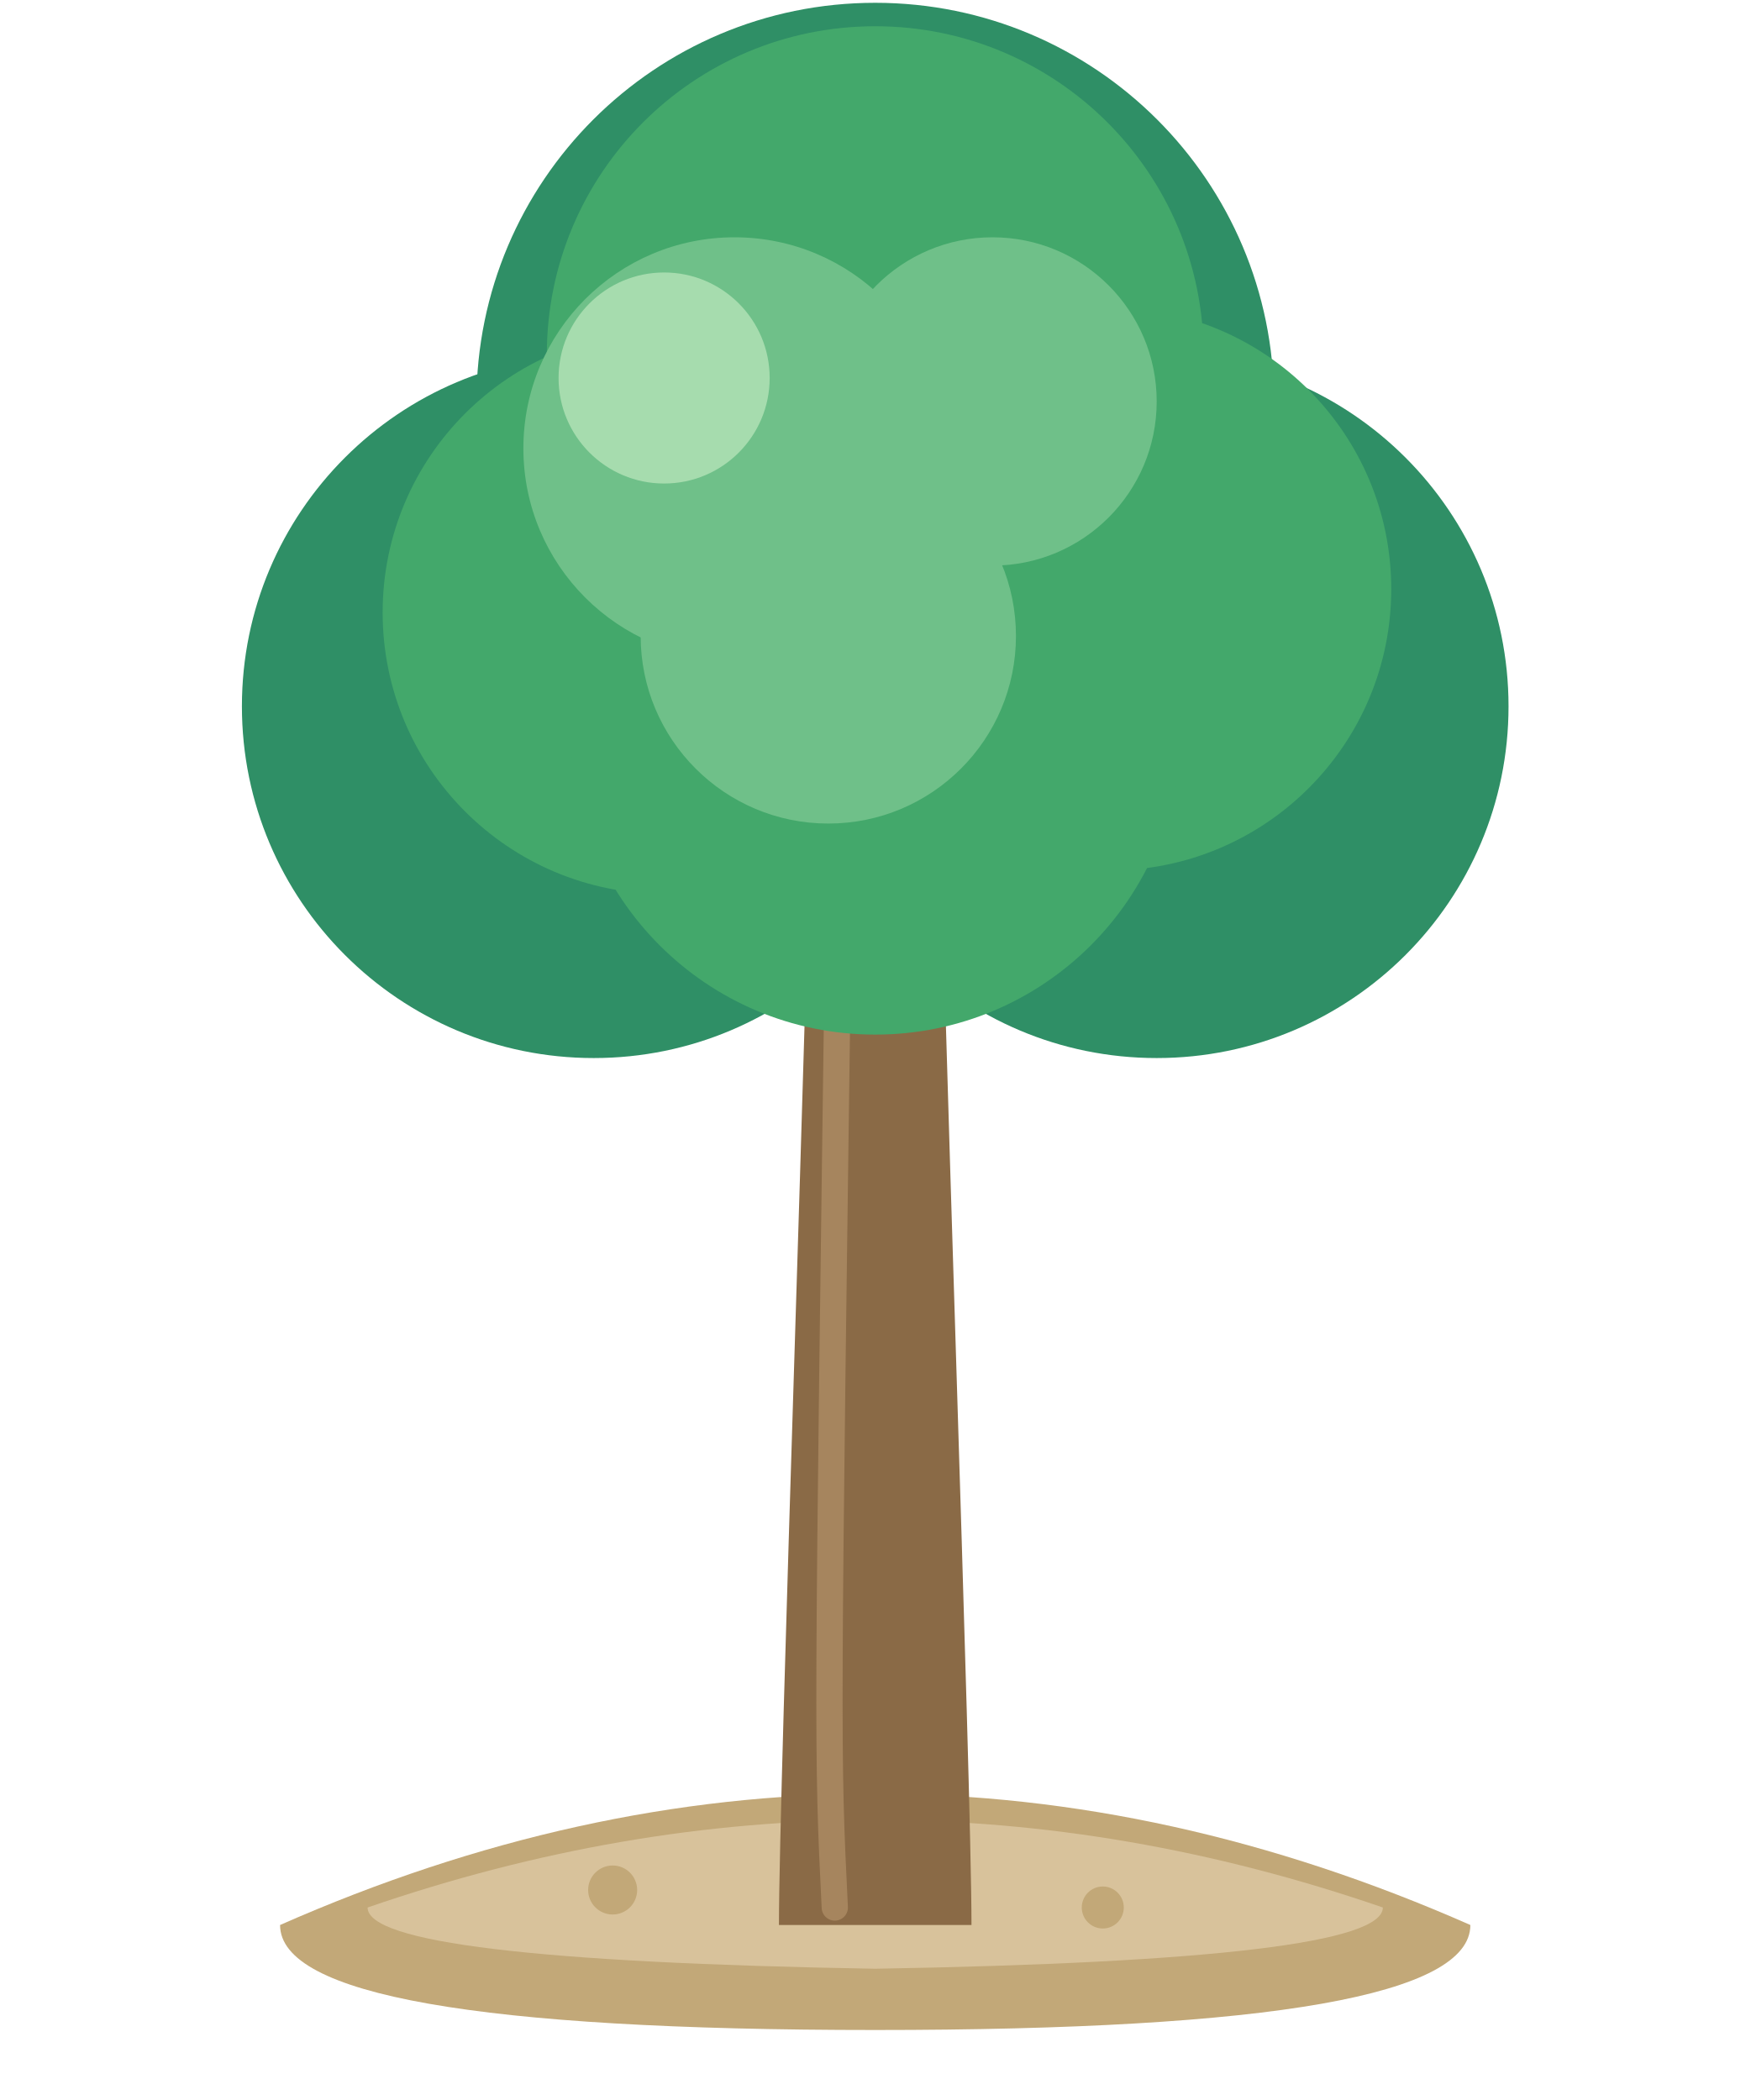
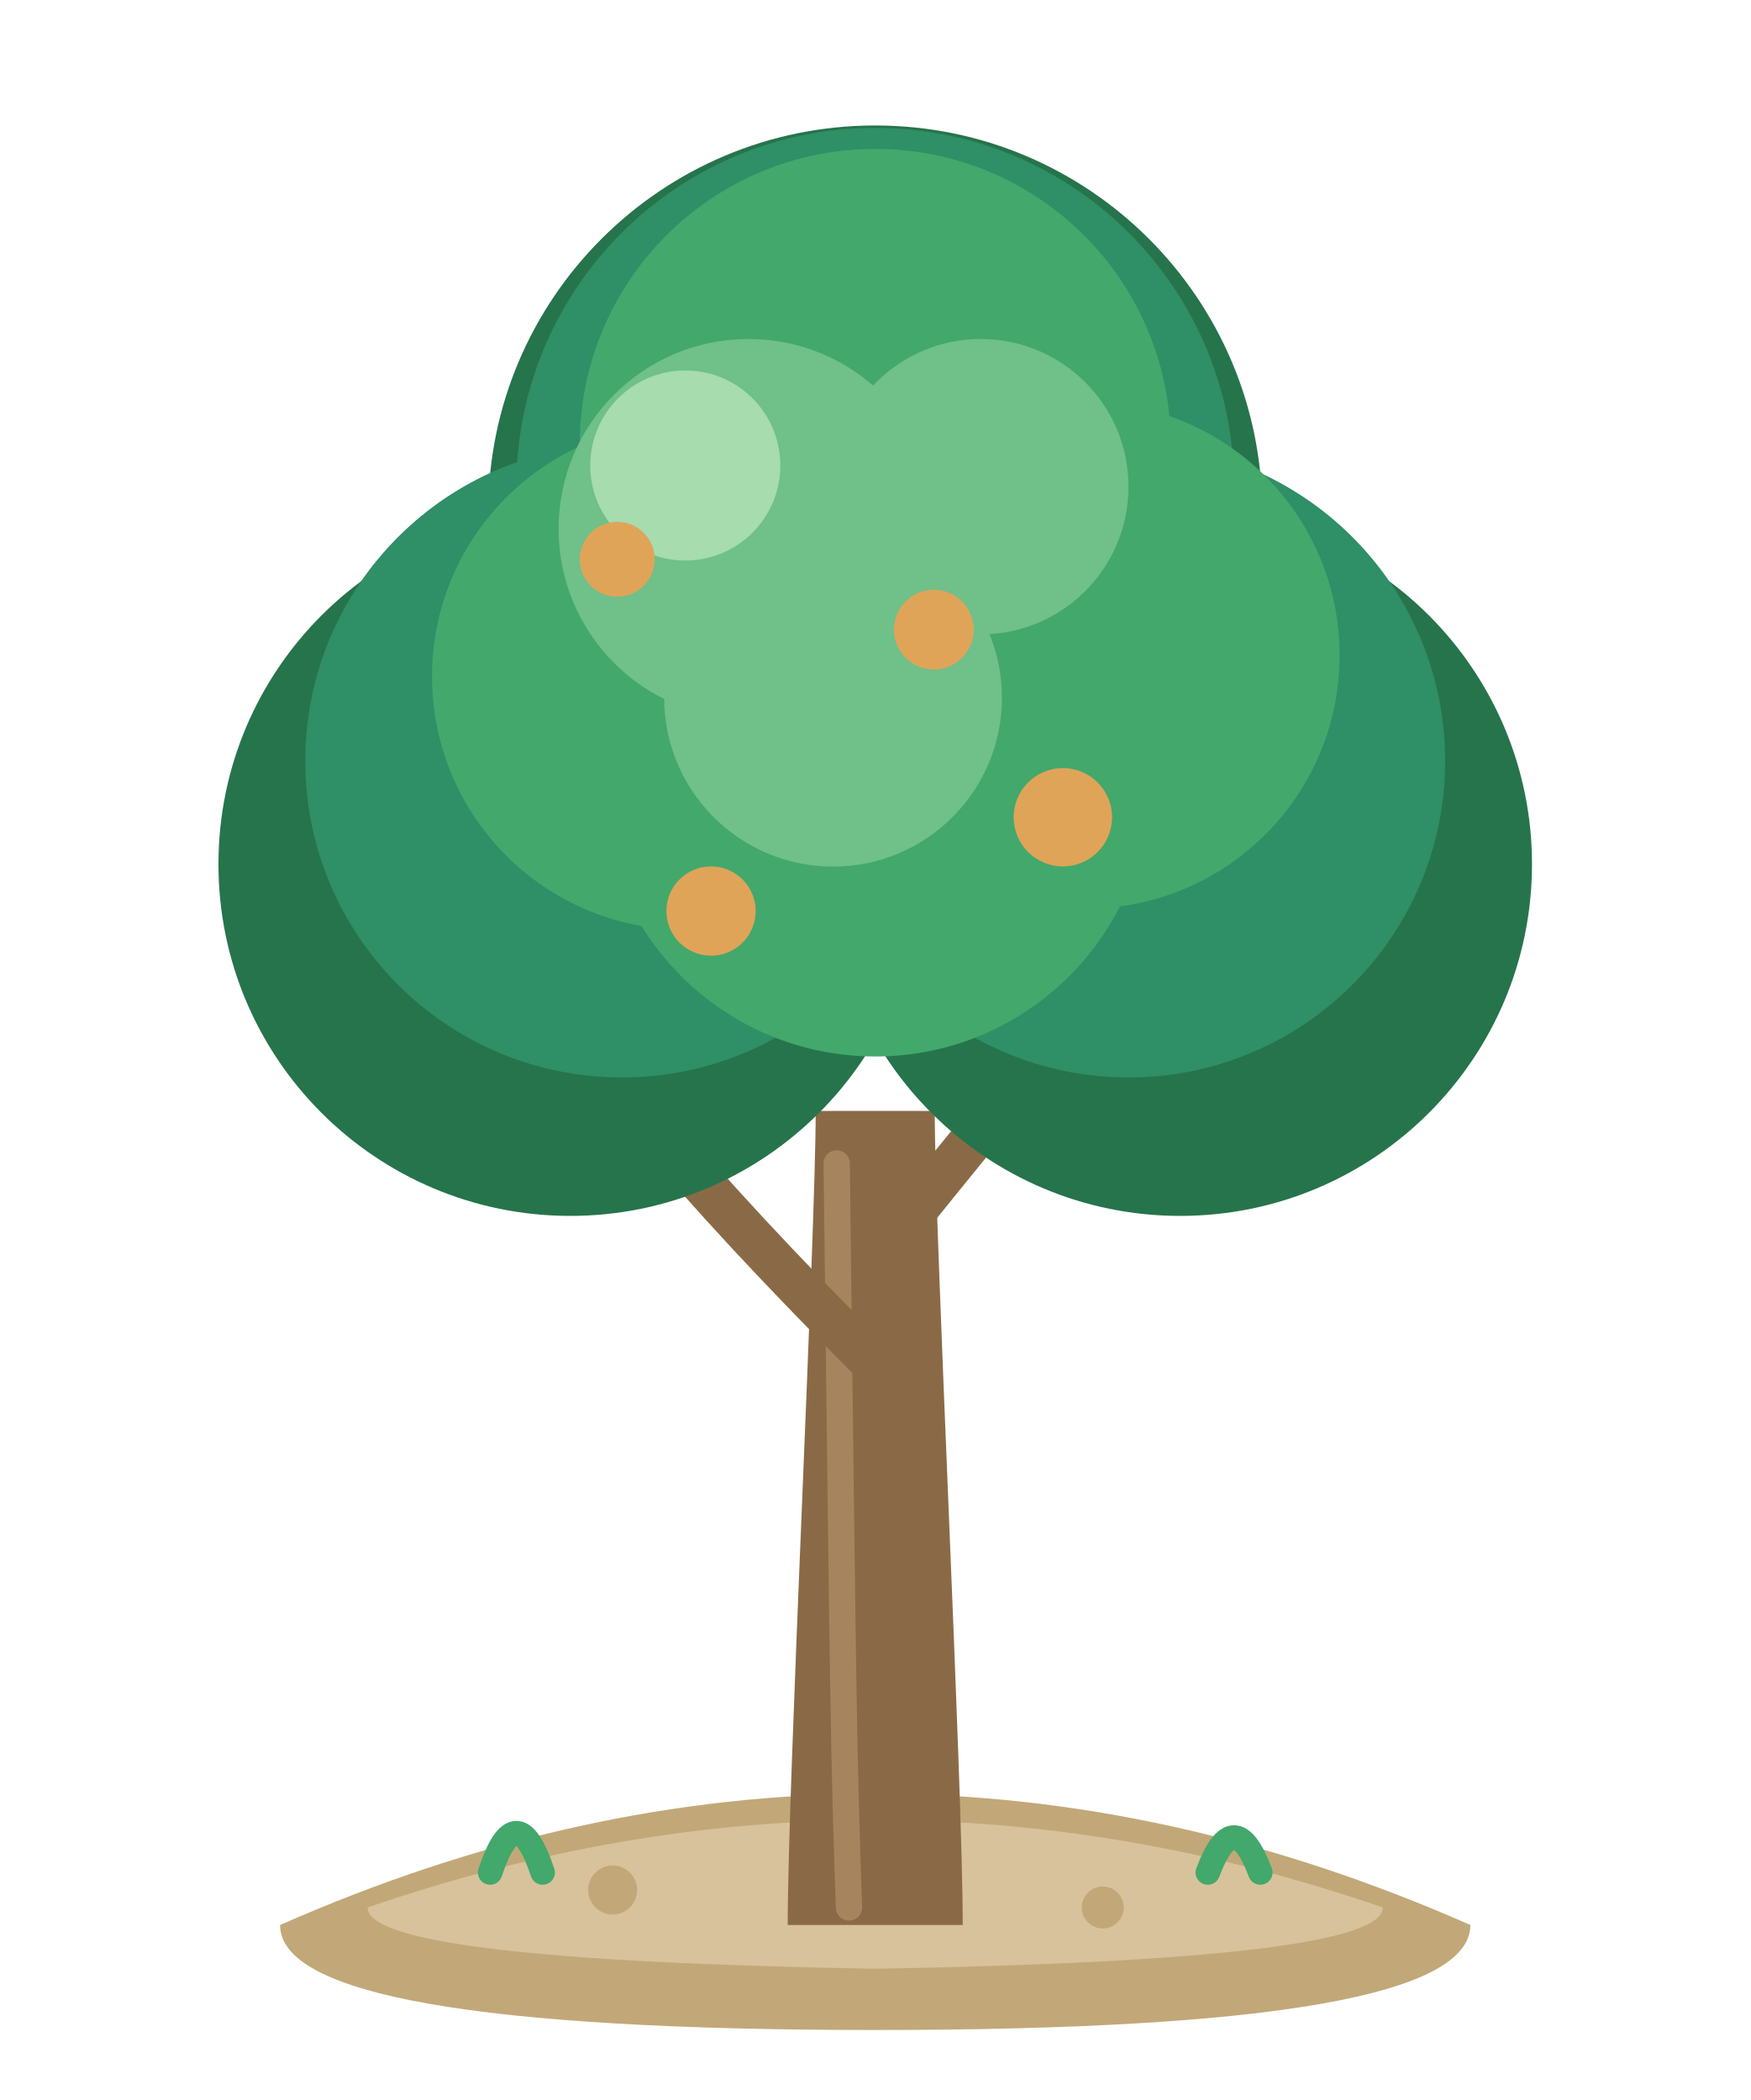
<svg xmlns="http://www.w3.org/2000/svg" viewBox="0 0 100 120">
  <path d="M16 110 Q50 95 84 110 Q84 116 50 116 Q16 116 16 110 Z" fill="#C2A878" />
  <path d="M21 109 Q50 99 79 109 Q79 112 50 112.5 Q21 112 21 109 Z" fill="#D8C29B" />
  <circle cx="35" cy="108" r="1.4" fill="#C2A878" />
  <circle cx="63" cy="109" r="1.2" fill="#C2A878" />
-   <path d="M44.5 110 C 44.5 102 46.26 53 46.26 46 L 53.74 46 C 53.74 53 55.5 102 55.5 110 Z" fill="#8A6A46" />
-   <path d="M47.943 49 C 47.25 100 47.25 100 47.69 109" stroke="#A6855E" stroke-width="1.5" fill="none" stroke-linecap="round" />
-   <circle cx="33.92" cy="40.36" r="20.1" fill="#2F8F66" />
-   <circle cx="66.08" cy="40.36" r="20.1" fill="#2F8F66" />
-   <circle cx="50" cy="22.94" r="22.78" fill="#2F8F66" />
-   <circle cx="37.94" cy="35" r="16.08" fill="#43A86B" />
-   <circle cx="63.4" cy="33.66" r="16.08" fill="#43A86B" />
-   <circle cx="50" cy="20.26" r="18.76" fill="#43A86B" />
-   <circle cx="50" cy="41.7" r="17.42" fill="#43A86B" />
-   <circle cx="41.96" cy="25.62" r="12.06" fill="#6FC089" />
-   <circle cx="56.7" cy="22.94" r="9.38" fill="#6FC089" />
-   <circle cx="47.32" cy="36.34" r="10.72" fill="#6FC089" />
-   <circle cx="37.94" cy="21.6" r="6.03" fill="#A6DCAE" />
+   <path d="M28 107 q1.5 -4.5 3 0" stroke="#43A86B" stroke-width="1.4" fill="none" stroke-linecap="round" />
+   <path d="M69 107 q1.5 -4 3 0" stroke="#43A86B" stroke-width="1.4" fill="none" stroke-linecap="round" />
+   <path d="M45 110 C 45 102 46.6 70.48 46.6 63.48 L 53.4 63.48 C 53.4 70.48 55 102 55 110 Z" fill="#8A6A46" />
+   <path d="M47.8 66.48 C 48.2 100 48.2 100 48.5 109" stroke="#A6855E" stroke-width="1.5" fill="none" stroke-linecap="round" />
+   <path d="M50 72 Q58 62 64 55" stroke="#8A6A46" stroke-width="2.5" fill="none" stroke-linecap="round" />
+   <path d="M50 78 Q42 70 37 64" stroke="#8A6A46" stroke-width="2.5" fill="none" stroke-linecap="round" />
+   <circle cx="32.58" cy="49.38" r="20.1" fill="#26744B" />
+   <circle cx="67.42" cy="49.38" r="20.1" fill="#26744B" />
+   <circle cx="50" cy="29.28" r="22.11" fill="#26744B" />
+   <circle cx="35.53" cy="43.48" r="18.09" fill="#2F8F66" />
+   <circle cx="64.47" cy="43.48" r="18.09" fill="#2F8F66" />
+   <circle cx="50" cy="27.81" r="20.5" fill="#2F8F66" />
+   <circle cx="39.15" cy="38.66" r="14.47" fill="#43A86B" />
+   <circle cx="62.06" cy="37.45" r="14.47" fill="#43A86B" />
+   <circle cx="50" cy="25.39" r="16.88" fill="#43A86B" />
+   <circle cx="50" cy="44.69" r="15.68" fill="#43A86B" />
+   <circle cx="42.76" cy="30.22" r="10.85" fill="#6FC089" />
+   <circle cx="56.03" cy="27.81" r="8.44" fill="#6FC089" />
+   <circle cx="47.59" cy="39.87" r="9.65" fill="#6FC089" />
+   <circle cx="39.15" cy="26.6" r="5.43" fill="#A6DCAE" />
+   <circle cx="60.72" cy="46.7" r="2.81" fill="#E0A458" />
+   <circle cx="40.62" cy="52.06" r="2.55" fill="#E0A458" />
+   <circle cx="53.35" cy="35.98" r="2.28" fill="#E0A458" />
+   <circle cx="35.26" cy="31.96" r="2.14" fill="#E0A458" />
</svg>
